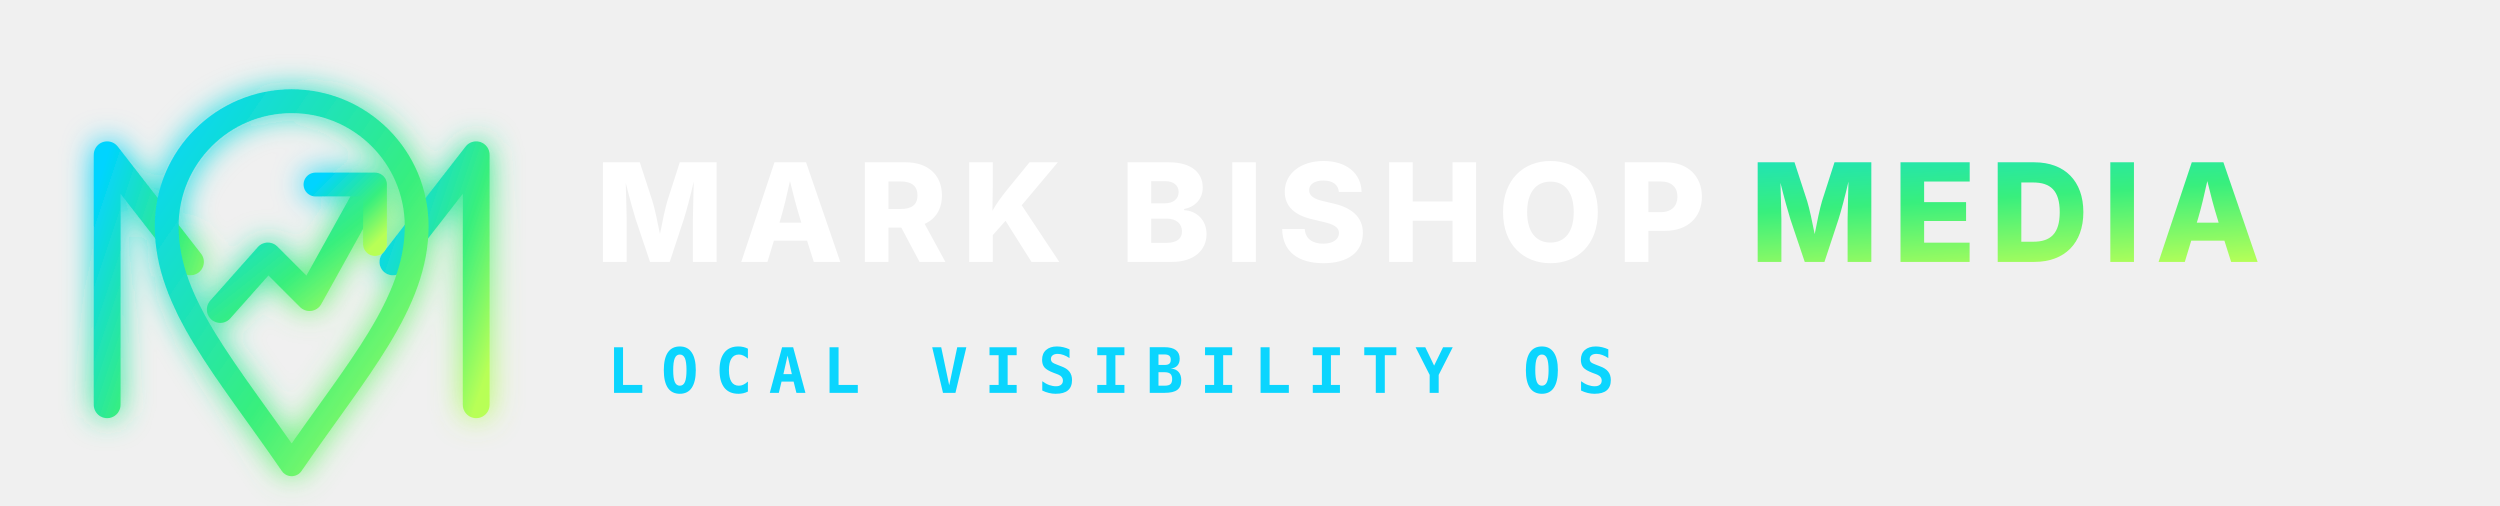
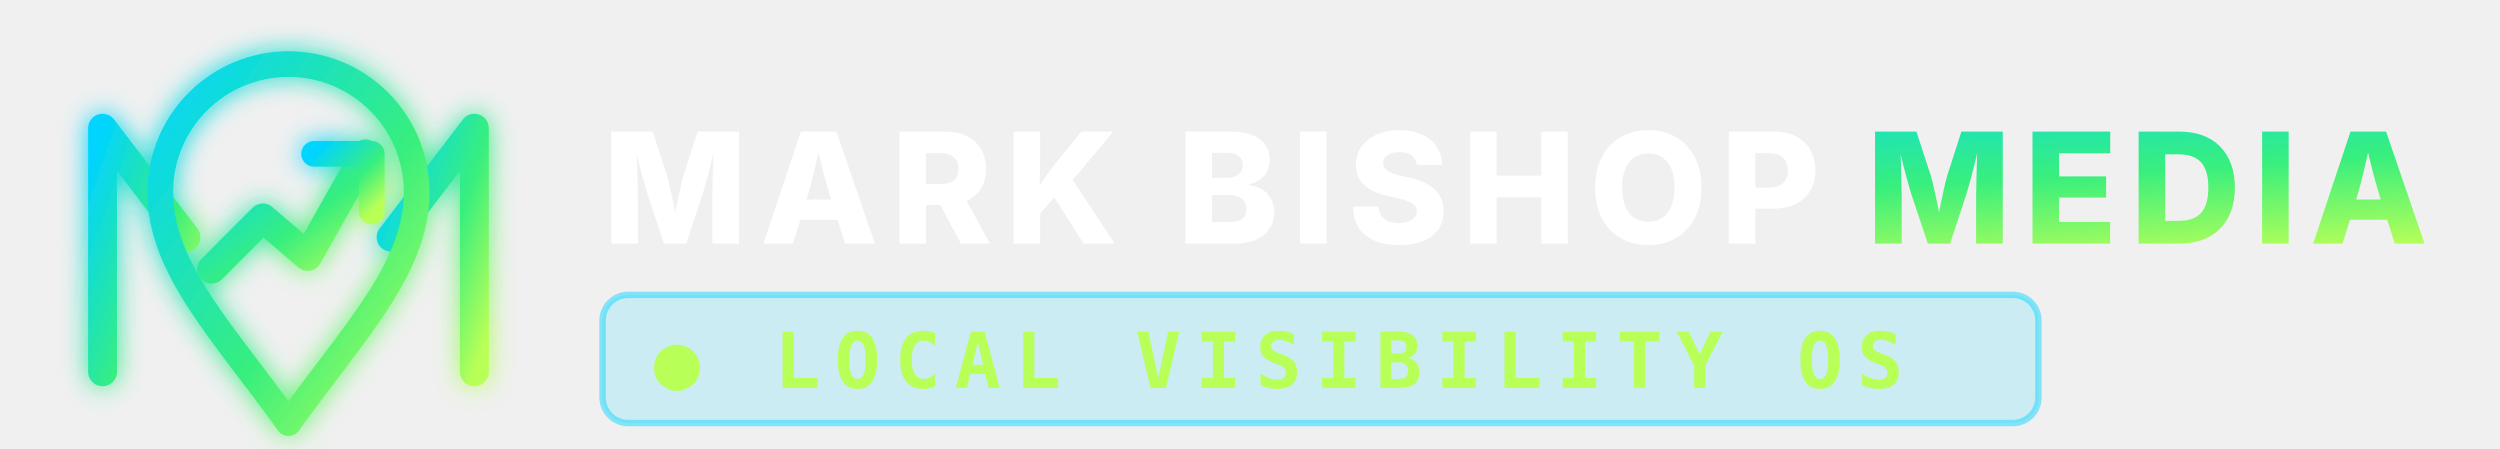
- <svg xmlns="http://www.w3.org/2000/svg" viewBox="0 0 420 85" fill="none" width="100%" height="100%">
+ <svg xmlns="http://www.w3.org/2000/svg" viewBox="0 0 390 70" fill="none" width="100%" height="100%">
  <defs>
    <linearGradient id="mbmNeonGrad" x1="0%" y1="0%" x2="100%" y2="100%">
      <stop offset="0%" stop-color="#00d4ff" />
      <stop offset="60%" stop-color="#38ef7d" />
      <stop offset="100%" stop-color="#b8ff57" />
    </linearGradient>
    <filter id="mbmGlow" x="-20%" y="-20%" width="140%" height="140%">
-       <feGaussianBlur stdDeviation="2.5" result="blur" />
+       <feGaussianBlur stdDeviation="2" result="blur" />
      <feMerge>
        <feMergeNode in="blur" />
        <feMergeNode in="SourceGraphic" />
      </feMerge>
    </filter>
  </defs>
-   <g transform="translate(6, 6)" filter="url(#mbmGlow)">
-     <path d="M 12 62 L 12 20 L 26 38" stroke="url(#mbmNeonGrad)" stroke-width="4.5" stroke-linecap="round" stroke-linejoin="round" fill="none" />
-     <path d="M 60 38 L 74 20 L 74 62" stroke="url(#mbmNeonGrad)" stroke-width="4.5" stroke-linecap="round" stroke-linejoin="round" fill="none" />
-     <path d="M 43 72               C 32 56 22 45 22 32               A 21 21 0 1 1 64 32               C 64 45 54 56 43 72 Z" stroke="url(#mbmNeonGrad)" stroke-width="4" stroke-linecap="round" stroke-linejoin="round" fill="none" />
-     <path d="M 31 46 L 39 37 L 46 44 L 56 26" stroke="url(#mbmNeonGrad)" stroke-width="4.5" stroke-linecap="round" stroke-linejoin="round" fill="none" />
-     <path d="M 47 25 L 57 25 L 57 35" stroke="url(#mbmNeonGrad)" stroke-width="4" stroke-linecap="round" stroke-linejoin="round" fill="none" />
+   <g transform="translate(4, 2)" filter="url(#mbmGlow)">
+     <path d="M 12 56 L 12 18 L 25 35" stroke="url(#mbmNeonGrad)" stroke-width="4.5" stroke-linecap="round" stroke-linejoin="round" fill="none" />
+     <path d="M 57 35 L 70 18 L 70 56" stroke="url(#mbmNeonGrad)" stroke-width="4.5" stroke-linecap="round" stroke-linejoin="round" fill="none" />
+     <path d="M 41 64               C 31 50 21 40 21 28               A 20 20 0 1 1 61 28               C 61 40 51 50 41 64 Z" stroke="url(#mbmNeonGrad)" stroke-width="4" stroke-linecap="round" stroke-linejoin="round" fill="none" />
+     <path d="M 29 40 L 37 32 L 44 38 L 53 22" stroke="url(#mbmNeonGrad)" stroke-width="4.5" stroke-linecap="round" stroke-linejoin="round" fill="none" />
+     <path d="M 45 22 L 54 22 L 54 31" stroke="url(#mbmNeonGrad)" stroke-width="4" stroke-linecap="round" stroke-linejoin="round" fill="none" />
  </g>
-   <g transform="translate(100, 0)">
-     <text x="0" y="44" fill="#ffffff" font-family="'Space Grotesk', 'Inter', -apple-system, sans-serif" font-size="23" font-weight="800" letter-spacing="0.10em">MARK BISHOP <tspan fill="url(#mbmNeonGrad)">MEDIA</tspan>
+   <g transform="translate(94, 0)">
+     <text x="0" y="38" fill="#ffffff" font-family="'Space Grotesk', 'Inter', -apple-system, sans-serif" font-size="24" font-weight="800" letter-spacing="0.08em">MARK BISHOP <tspan fill="url(#mbmNeonGrad)">MEDIA</tspan>
    </text>
-     <text x="2" y="66" fill="#00d4ff" font-family="'JetBrains Mono', 'Space Grotesk', monospace" font-size="10.5" font-weight="700" letter-spacing="0.26em" opacity="0.95">LOCAL VISIBILITY OS</text>
+     <rect x="0" y="46" width="224" height="20" rx="4" fill="rgba(0, 212, 255, 0.16)" stroke="rgba(0, 212, 255, 0.45)" stroke-width="1" />
+     <text x="8" y="60.5" fill="#b8ff57" font-family="'JetBrains Mono', 'Space Grotesk', monospace" font-size="12" font-weight="800" letter-spacing="0.18em">● LOCAL VISIBILITY OS</text>
  </g>
</svg>
